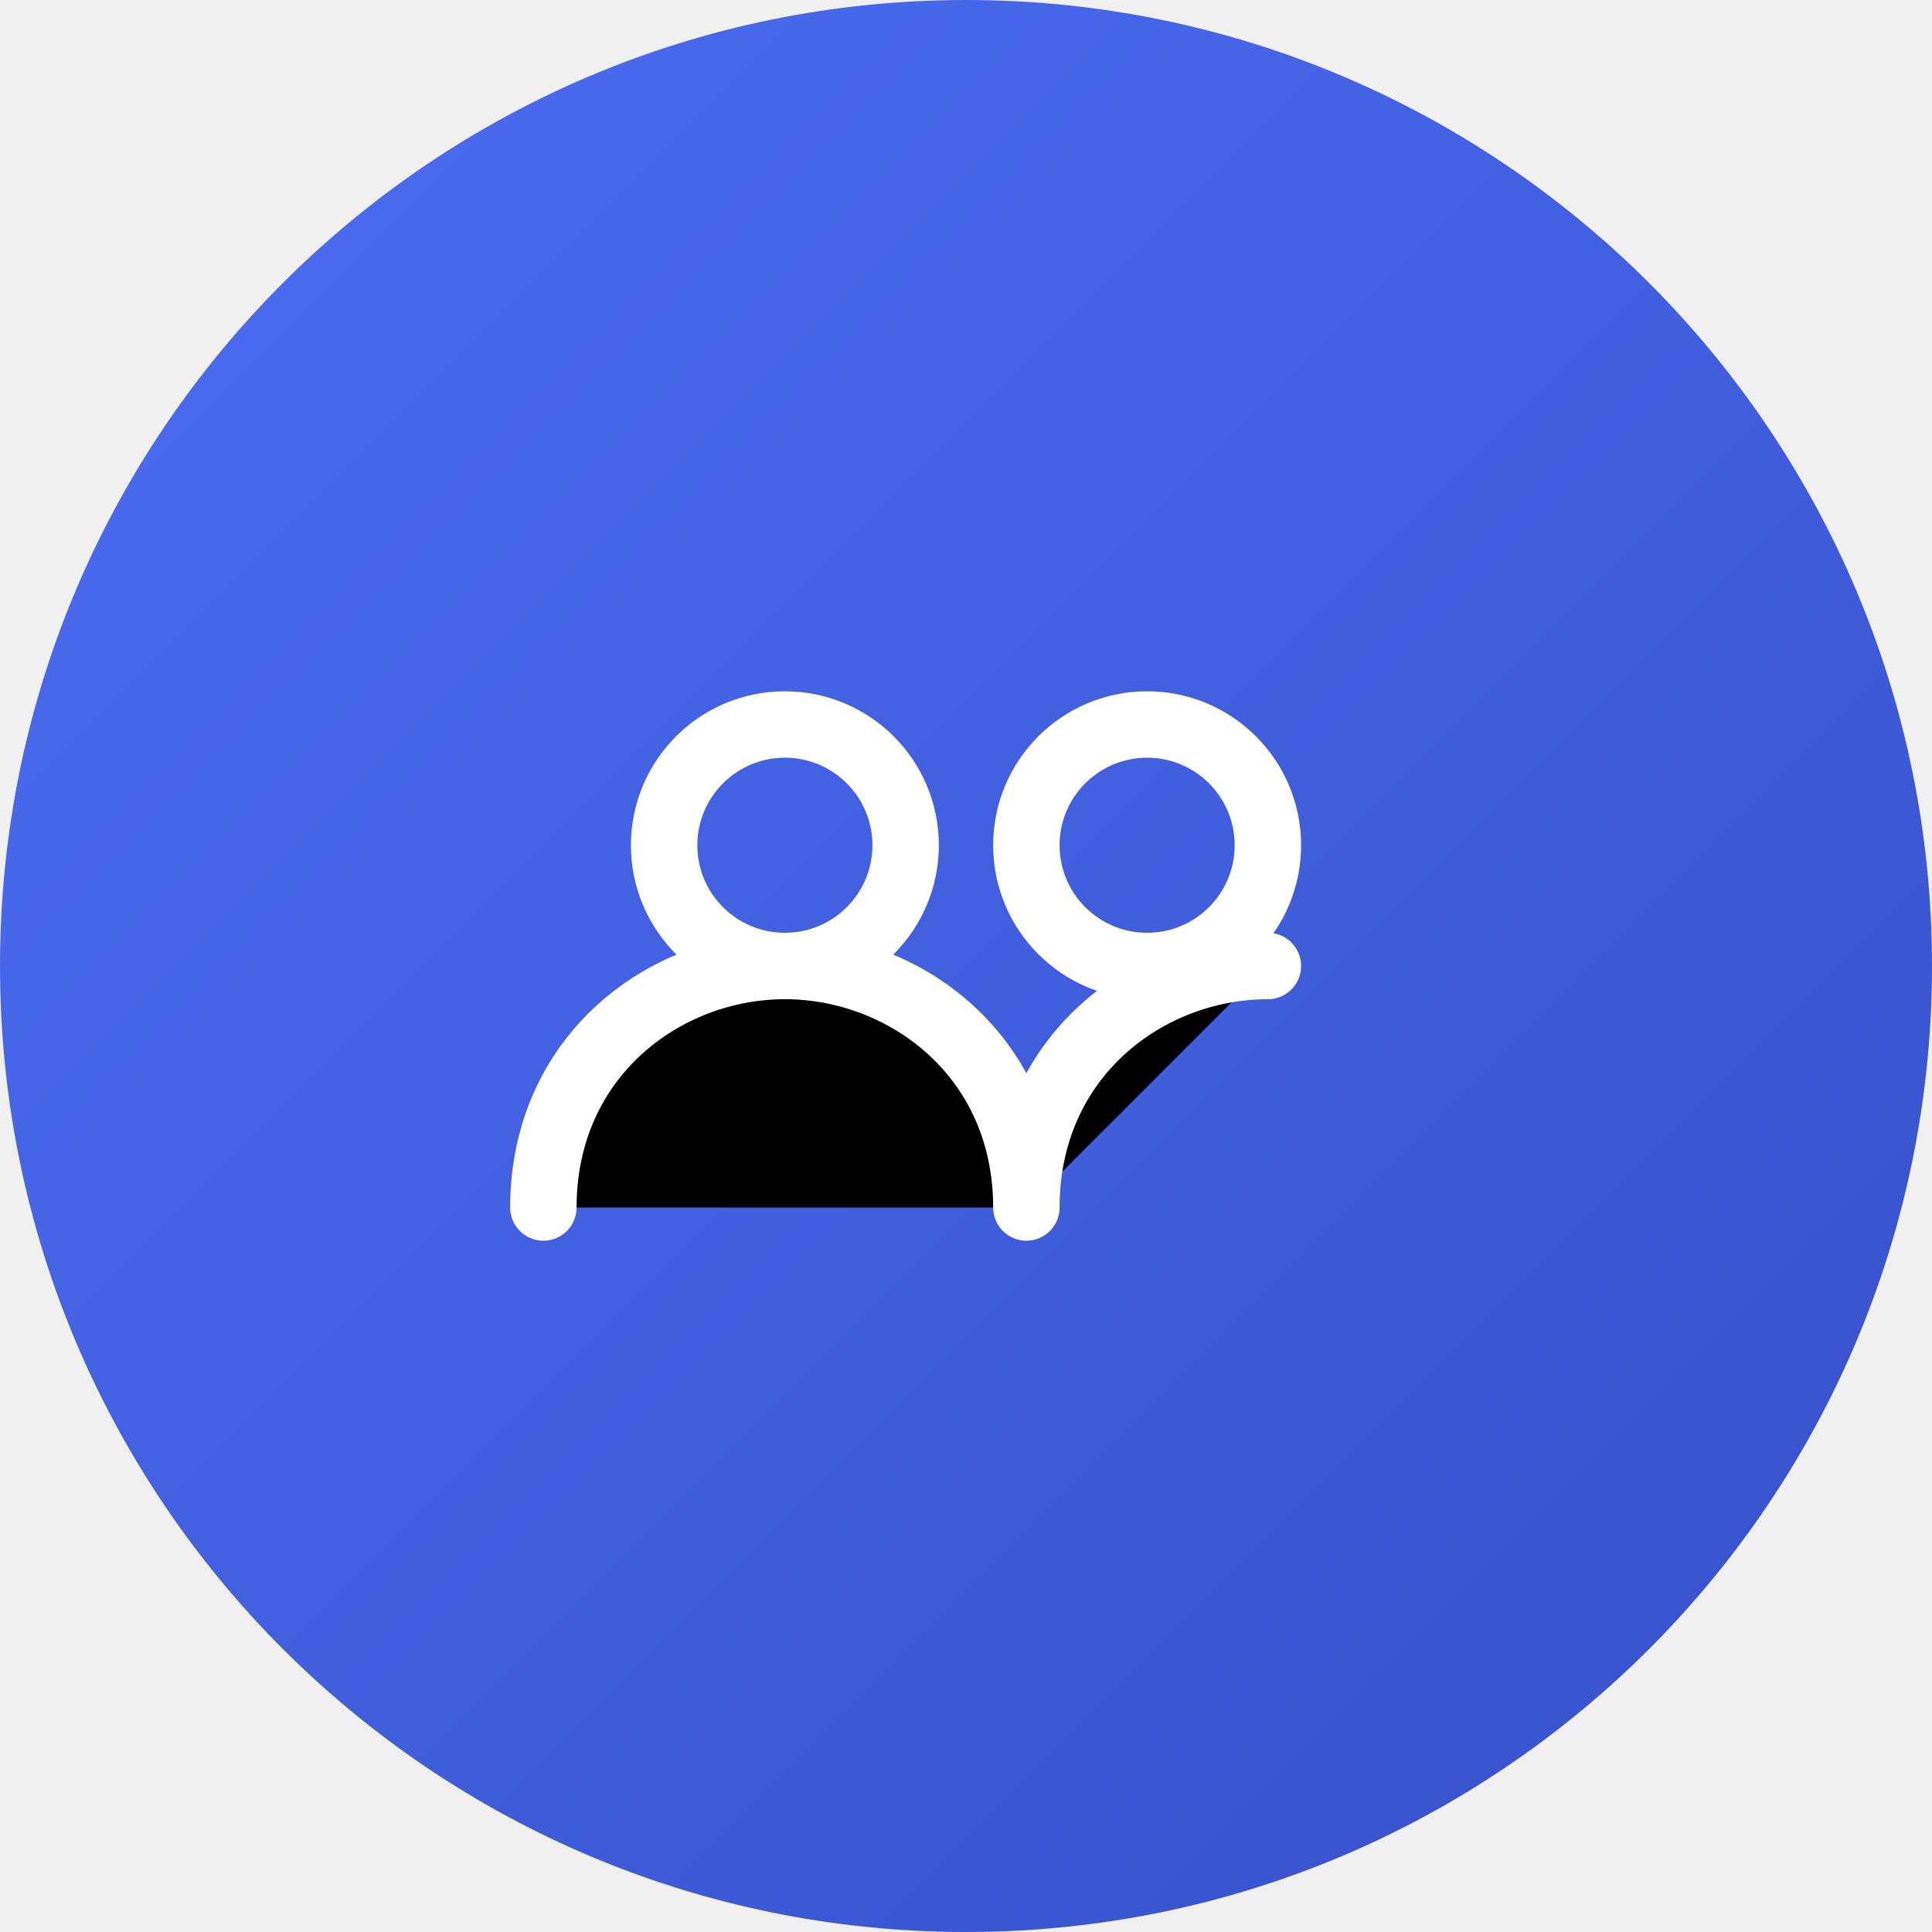
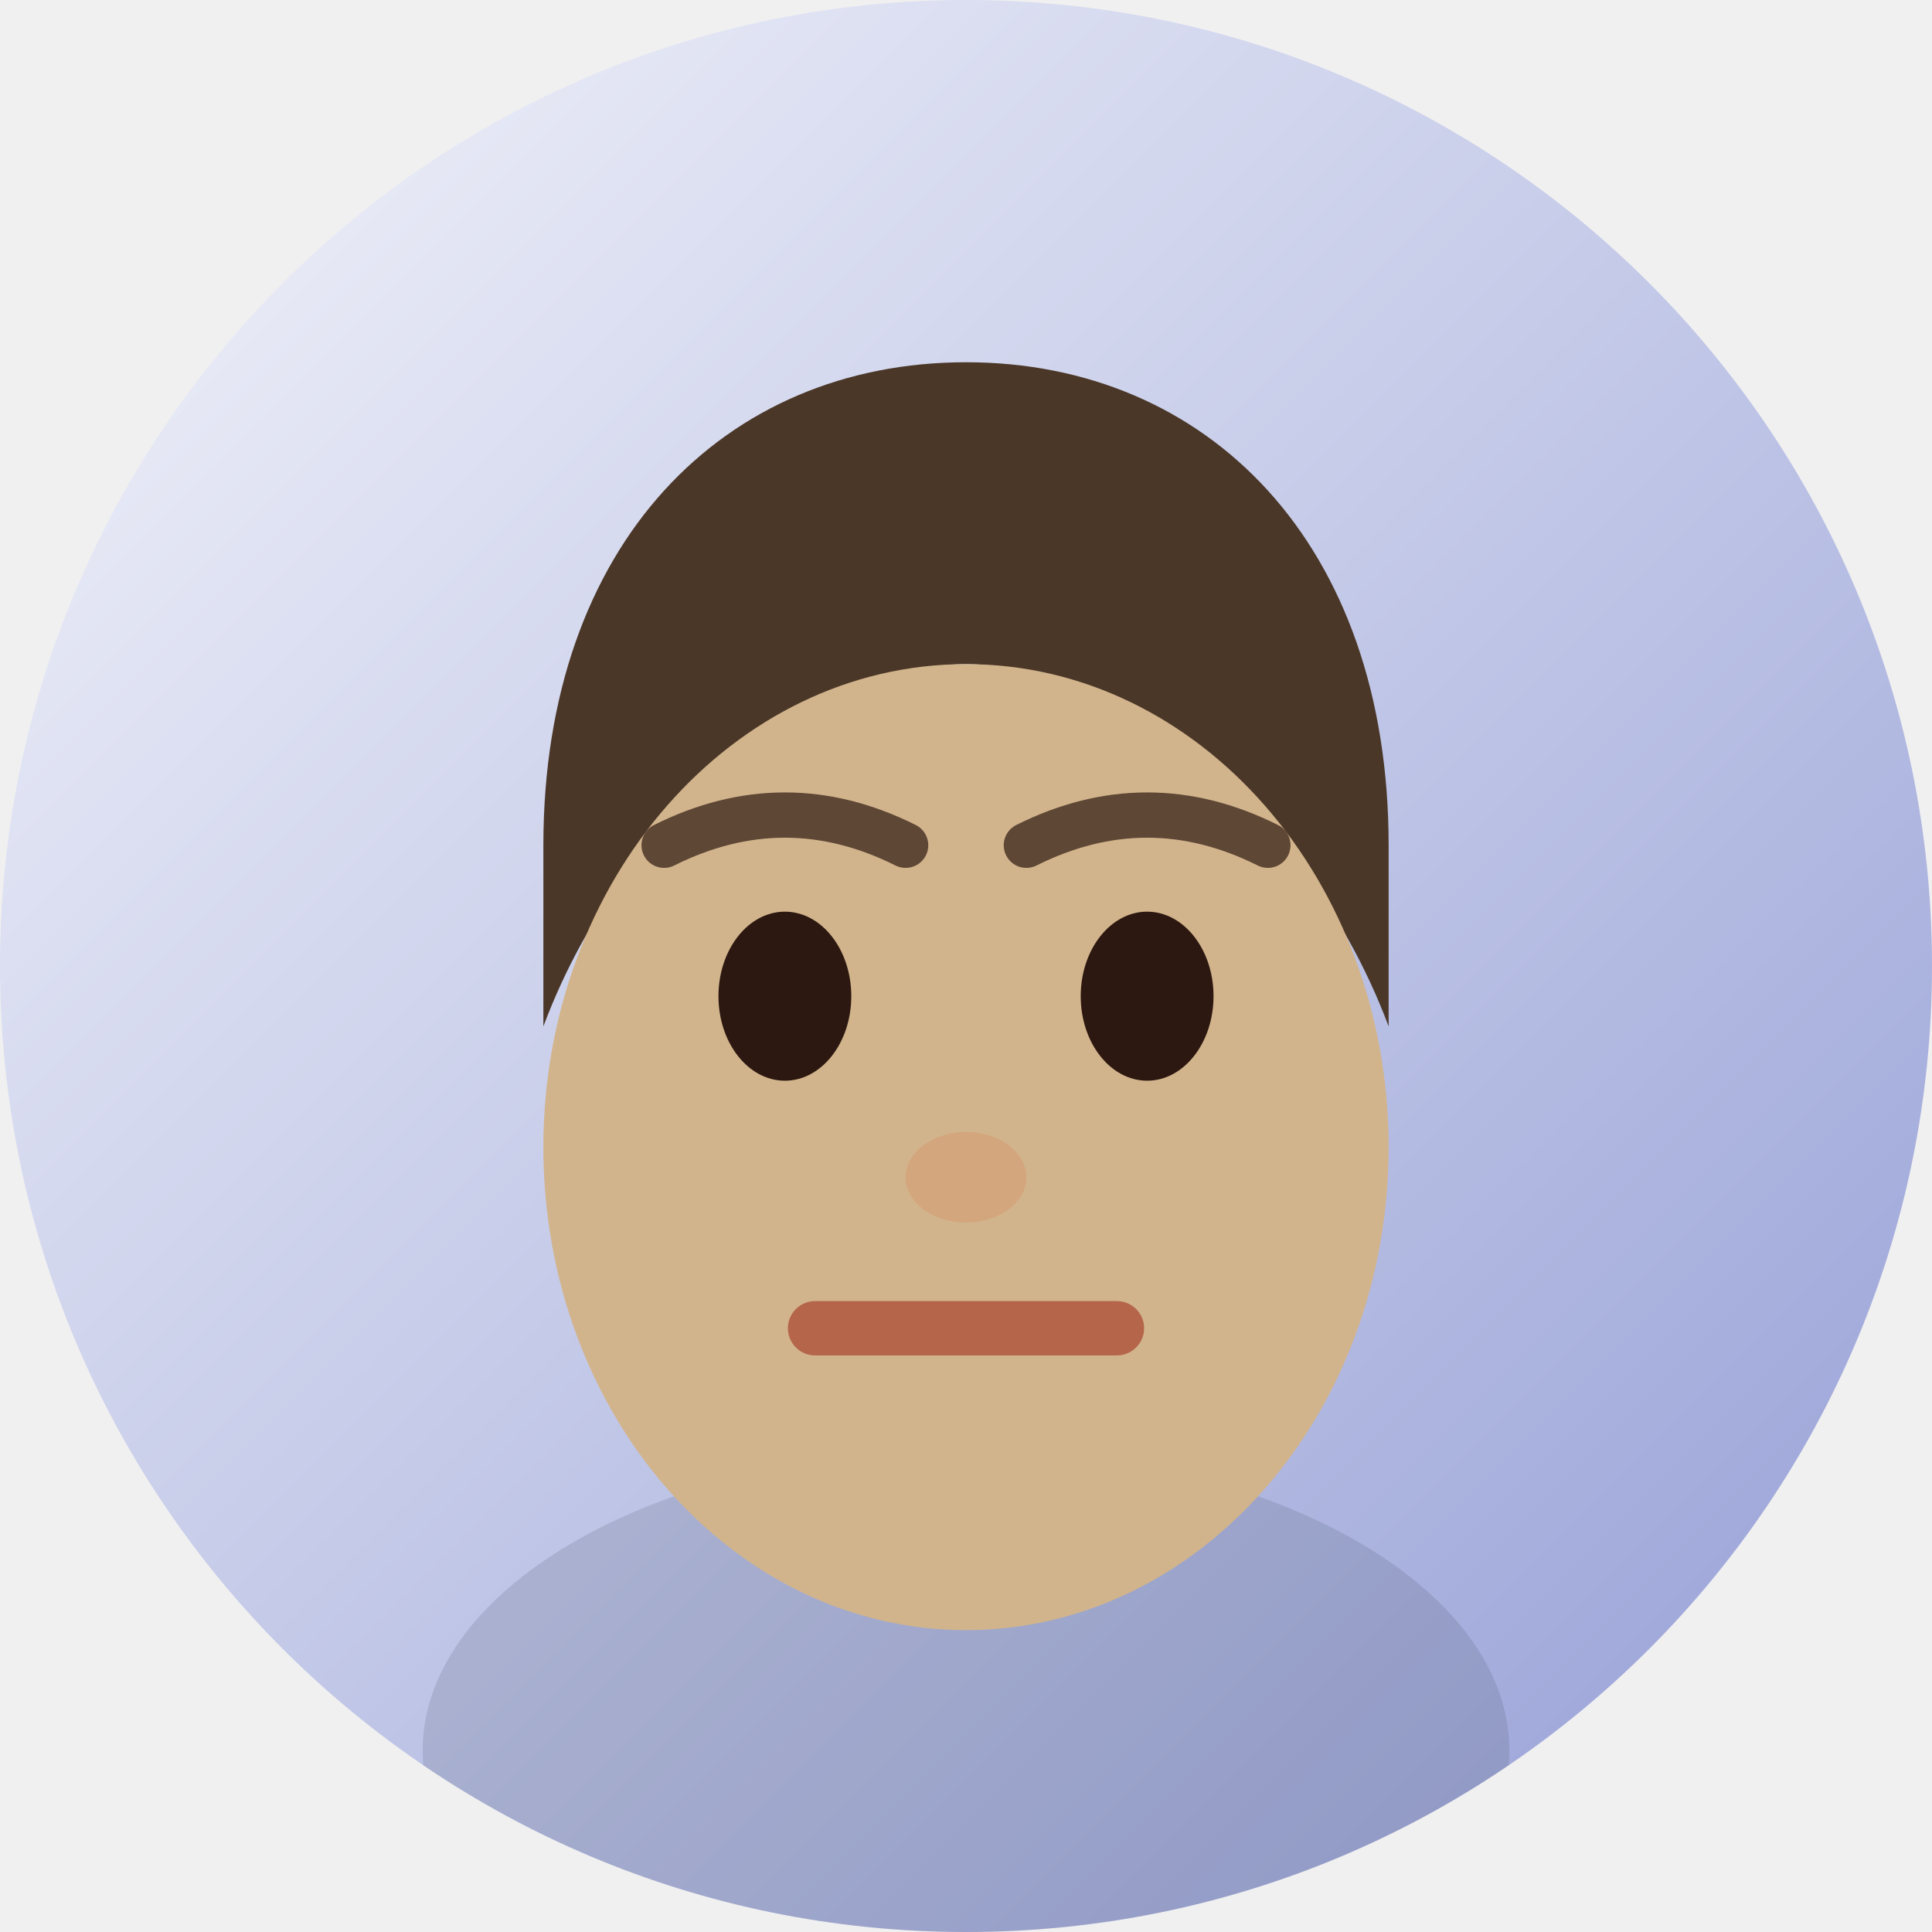
- <svg xmlns="http://www.w3.org/2000/svg" viewBox="0 0 64 64" role="img" aria-label="CRM Systems">
+ <svg xmlns="http://www.w3.org/2000/svg" viewBox="0 0 64 64" role="img" aria-label="Steady — classic look">
  <defs>
-     <linearGradient id="bg" x1="0" y1="0" x2="64" y2="64" gradientUnits="userSpaceOnUse">
-       <stop offset="0%" stop-color="#4c6ef5" />
-       <stop offset="100%" stop-color="#364fc7" />
+     <linearGradient id="bg-pax31" x1="8" y1="8" x2="56" y2="56" gradientUnits="userSpaceOnUse">
+       <stop offset="0%" stop-color="#E8EAF6" />
+       <stop offset="100%" stop-color="#9FA8DA" />
    </linearGradient>
+     <clipPath id="clip-pax31">
+       <circle cx="32" cy="32" r="32" />
+     </clipPath>
  </defs>
-   <circle cx="32" cy="32" r="32" fill="url(#bg)" />
-   <circle cx="26" cy="28" r="4" fill="none" stroke="#fff" stroke-width="2.2" />
-   <circle cx="38" cy="28" r="4" fill="none" stroke="#fff" stroke-width="2.2" />
-   <path d="M18 40c0-5 4-8 8-8s8 3 8 8M34 40c0-5 4-8 8-8" stroke="#fff" stroke-width="2.2" stroke-linecap="round" />
+   <circle cx="32" cy="32" r="32" fill="url(#bg-pax31)" />
+   <g clip-path="url(#clip-pax31)">
+     <ellipse cx="32" cy="58" rx="18" ry="10" fill="#4A5568" opacity=".18" />
+     <path d="M18 28c0-10 6-16 14-16s14 6 14 16v6c-3-8-10-12-14-12s-11 4-14 12V28z" fill="#4A3728" />
+     <ellipse cx="32" cy="38" rx="14" ry="16" fill="#D2B48C" />
+     <ellipse cx="32" cy="40" rx="11" ry="13" fill="#D2B48C" />
+     <path d="M22 28q4-2 8 0M34 28q4-2 8 0" fill="none" stroke="#2C1810" stroke-width="1.5" stroke-linecap="round" opacity=".7" />
+     <ellipse cx="26" cy="33" rx="2.2" ry="2.8" fill="#2C1810" />
+     <ellipse cx="38" cy="33" rx="2.2" ry="2.8" fill="#2C1810" />
+     <ellipse cx="32" cy="39" rx="2" ry="1.5" fill="#D4956A" opacity=".45" />
+     <path d="M27 44h10" stroke="#B5654A" stroke-width="1.8" stroke-linecap="round" />
+   </g>
</svg>
